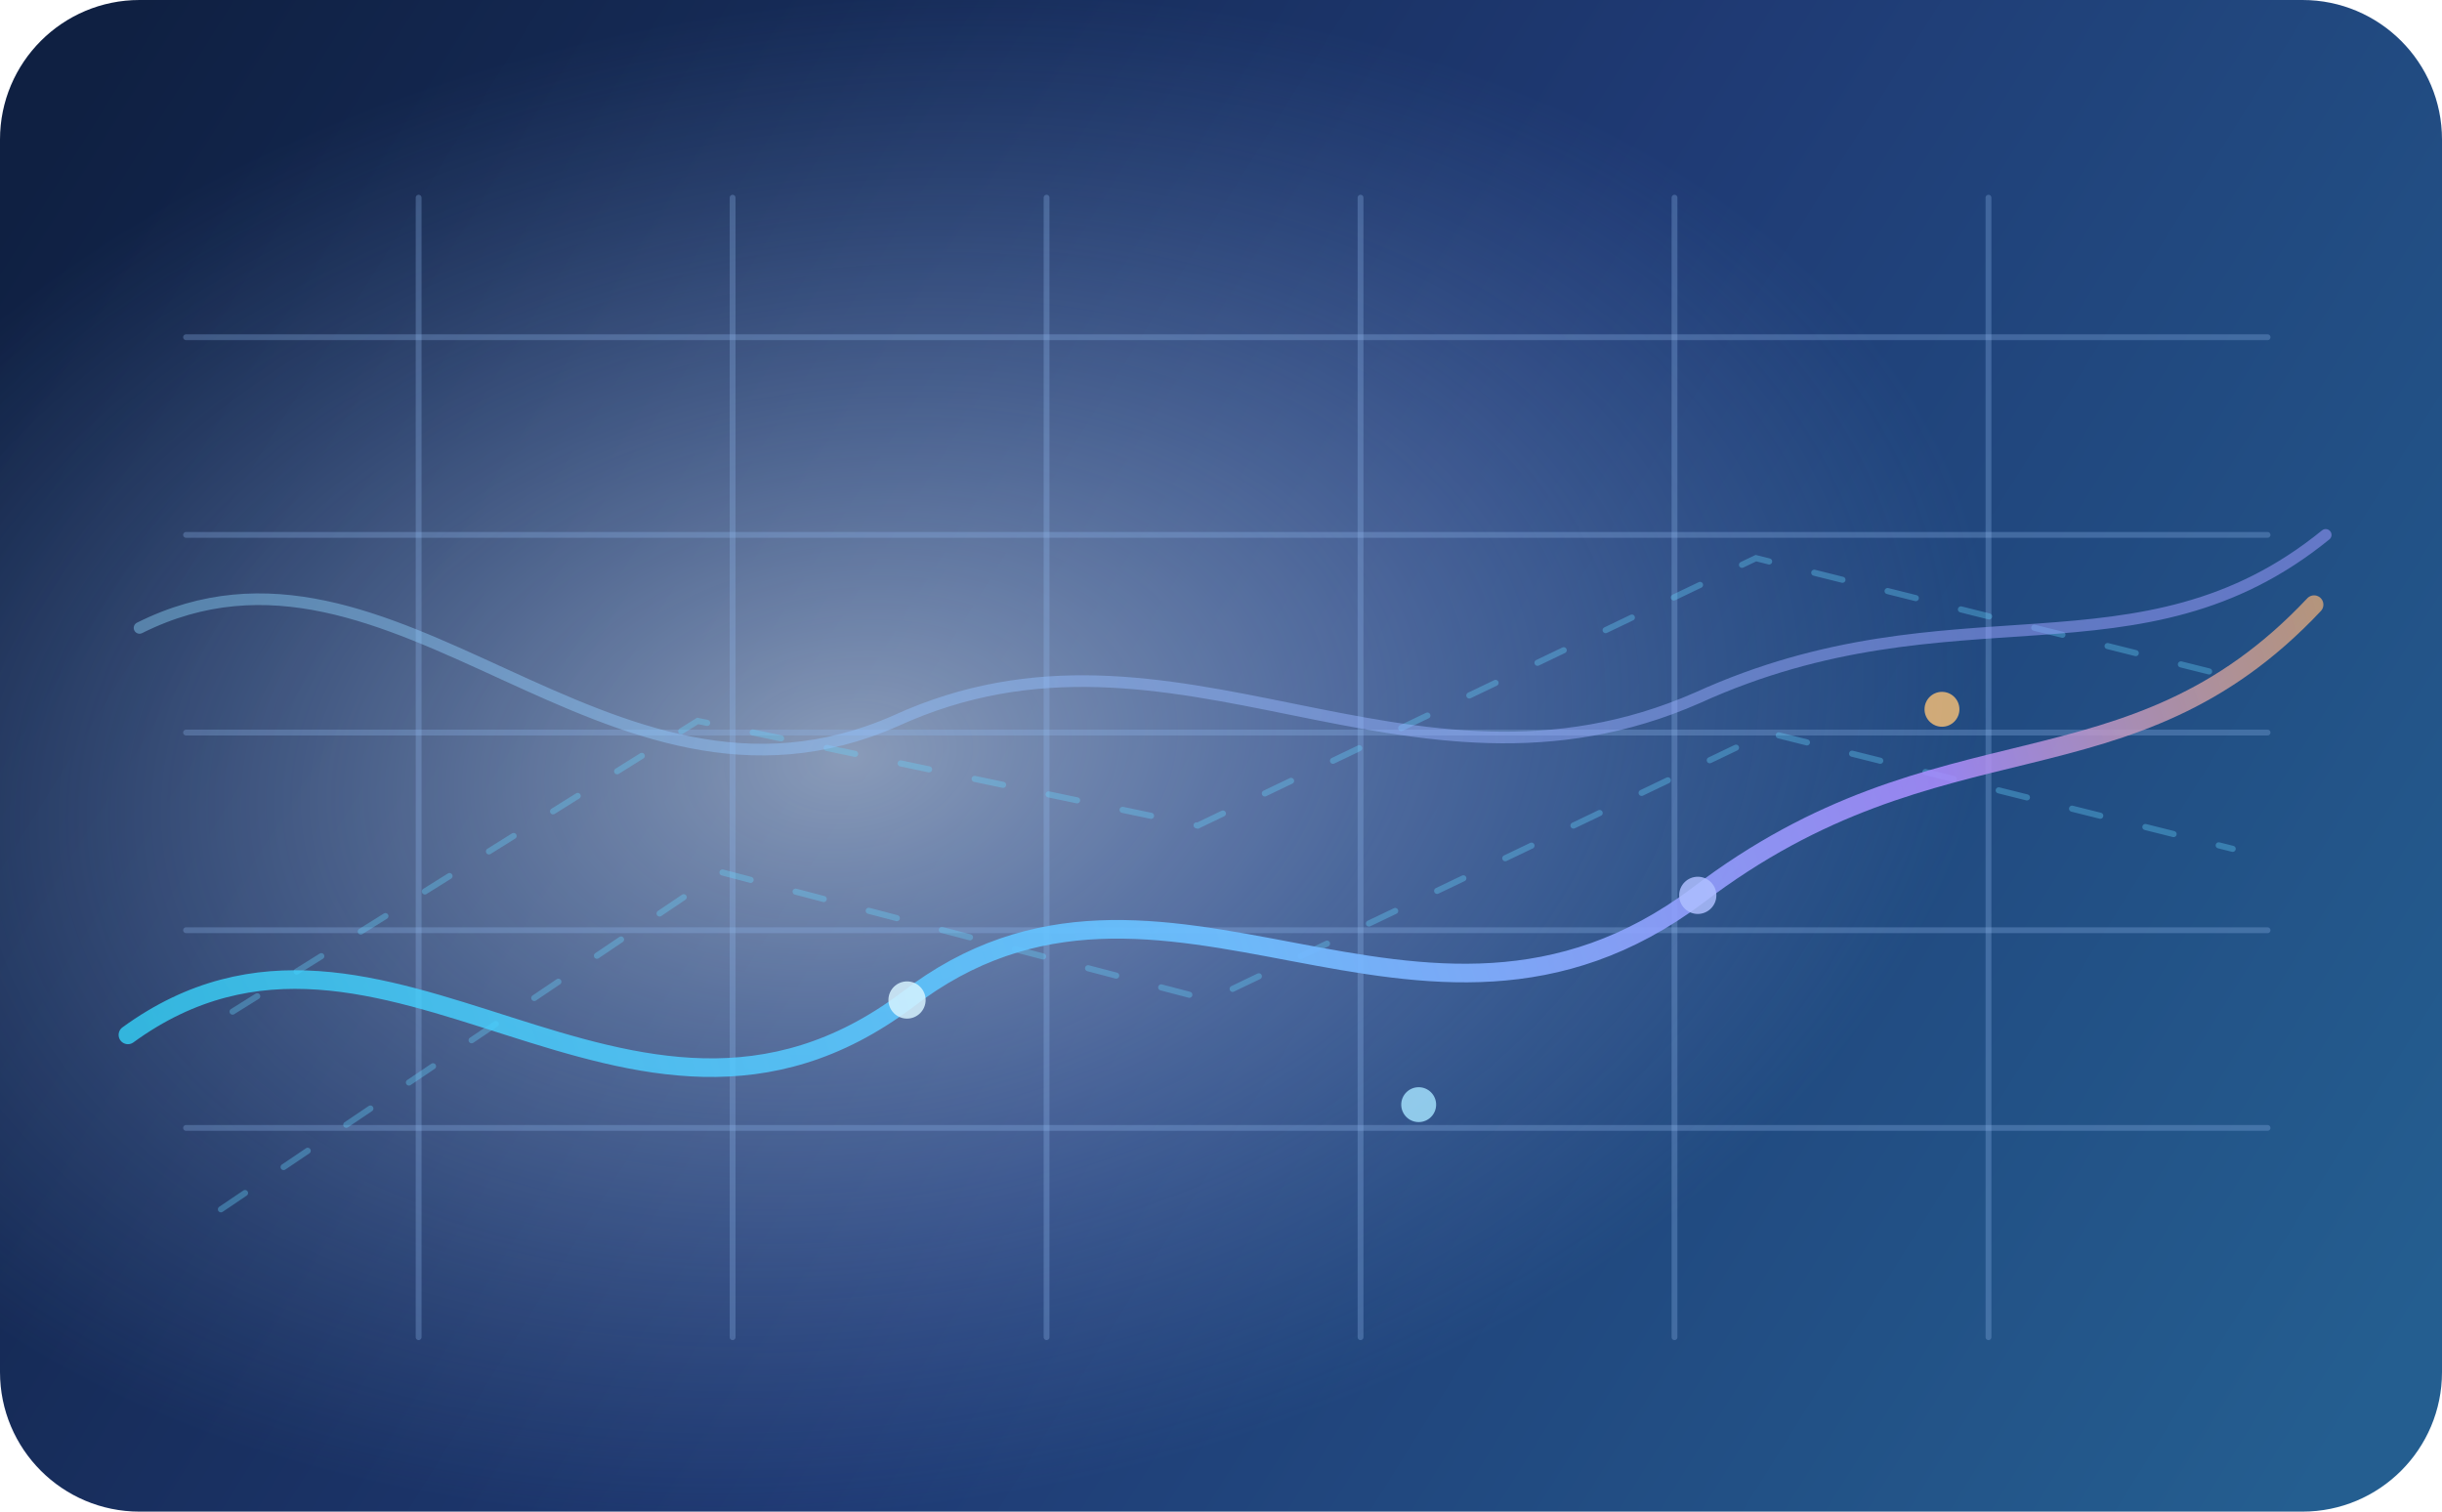
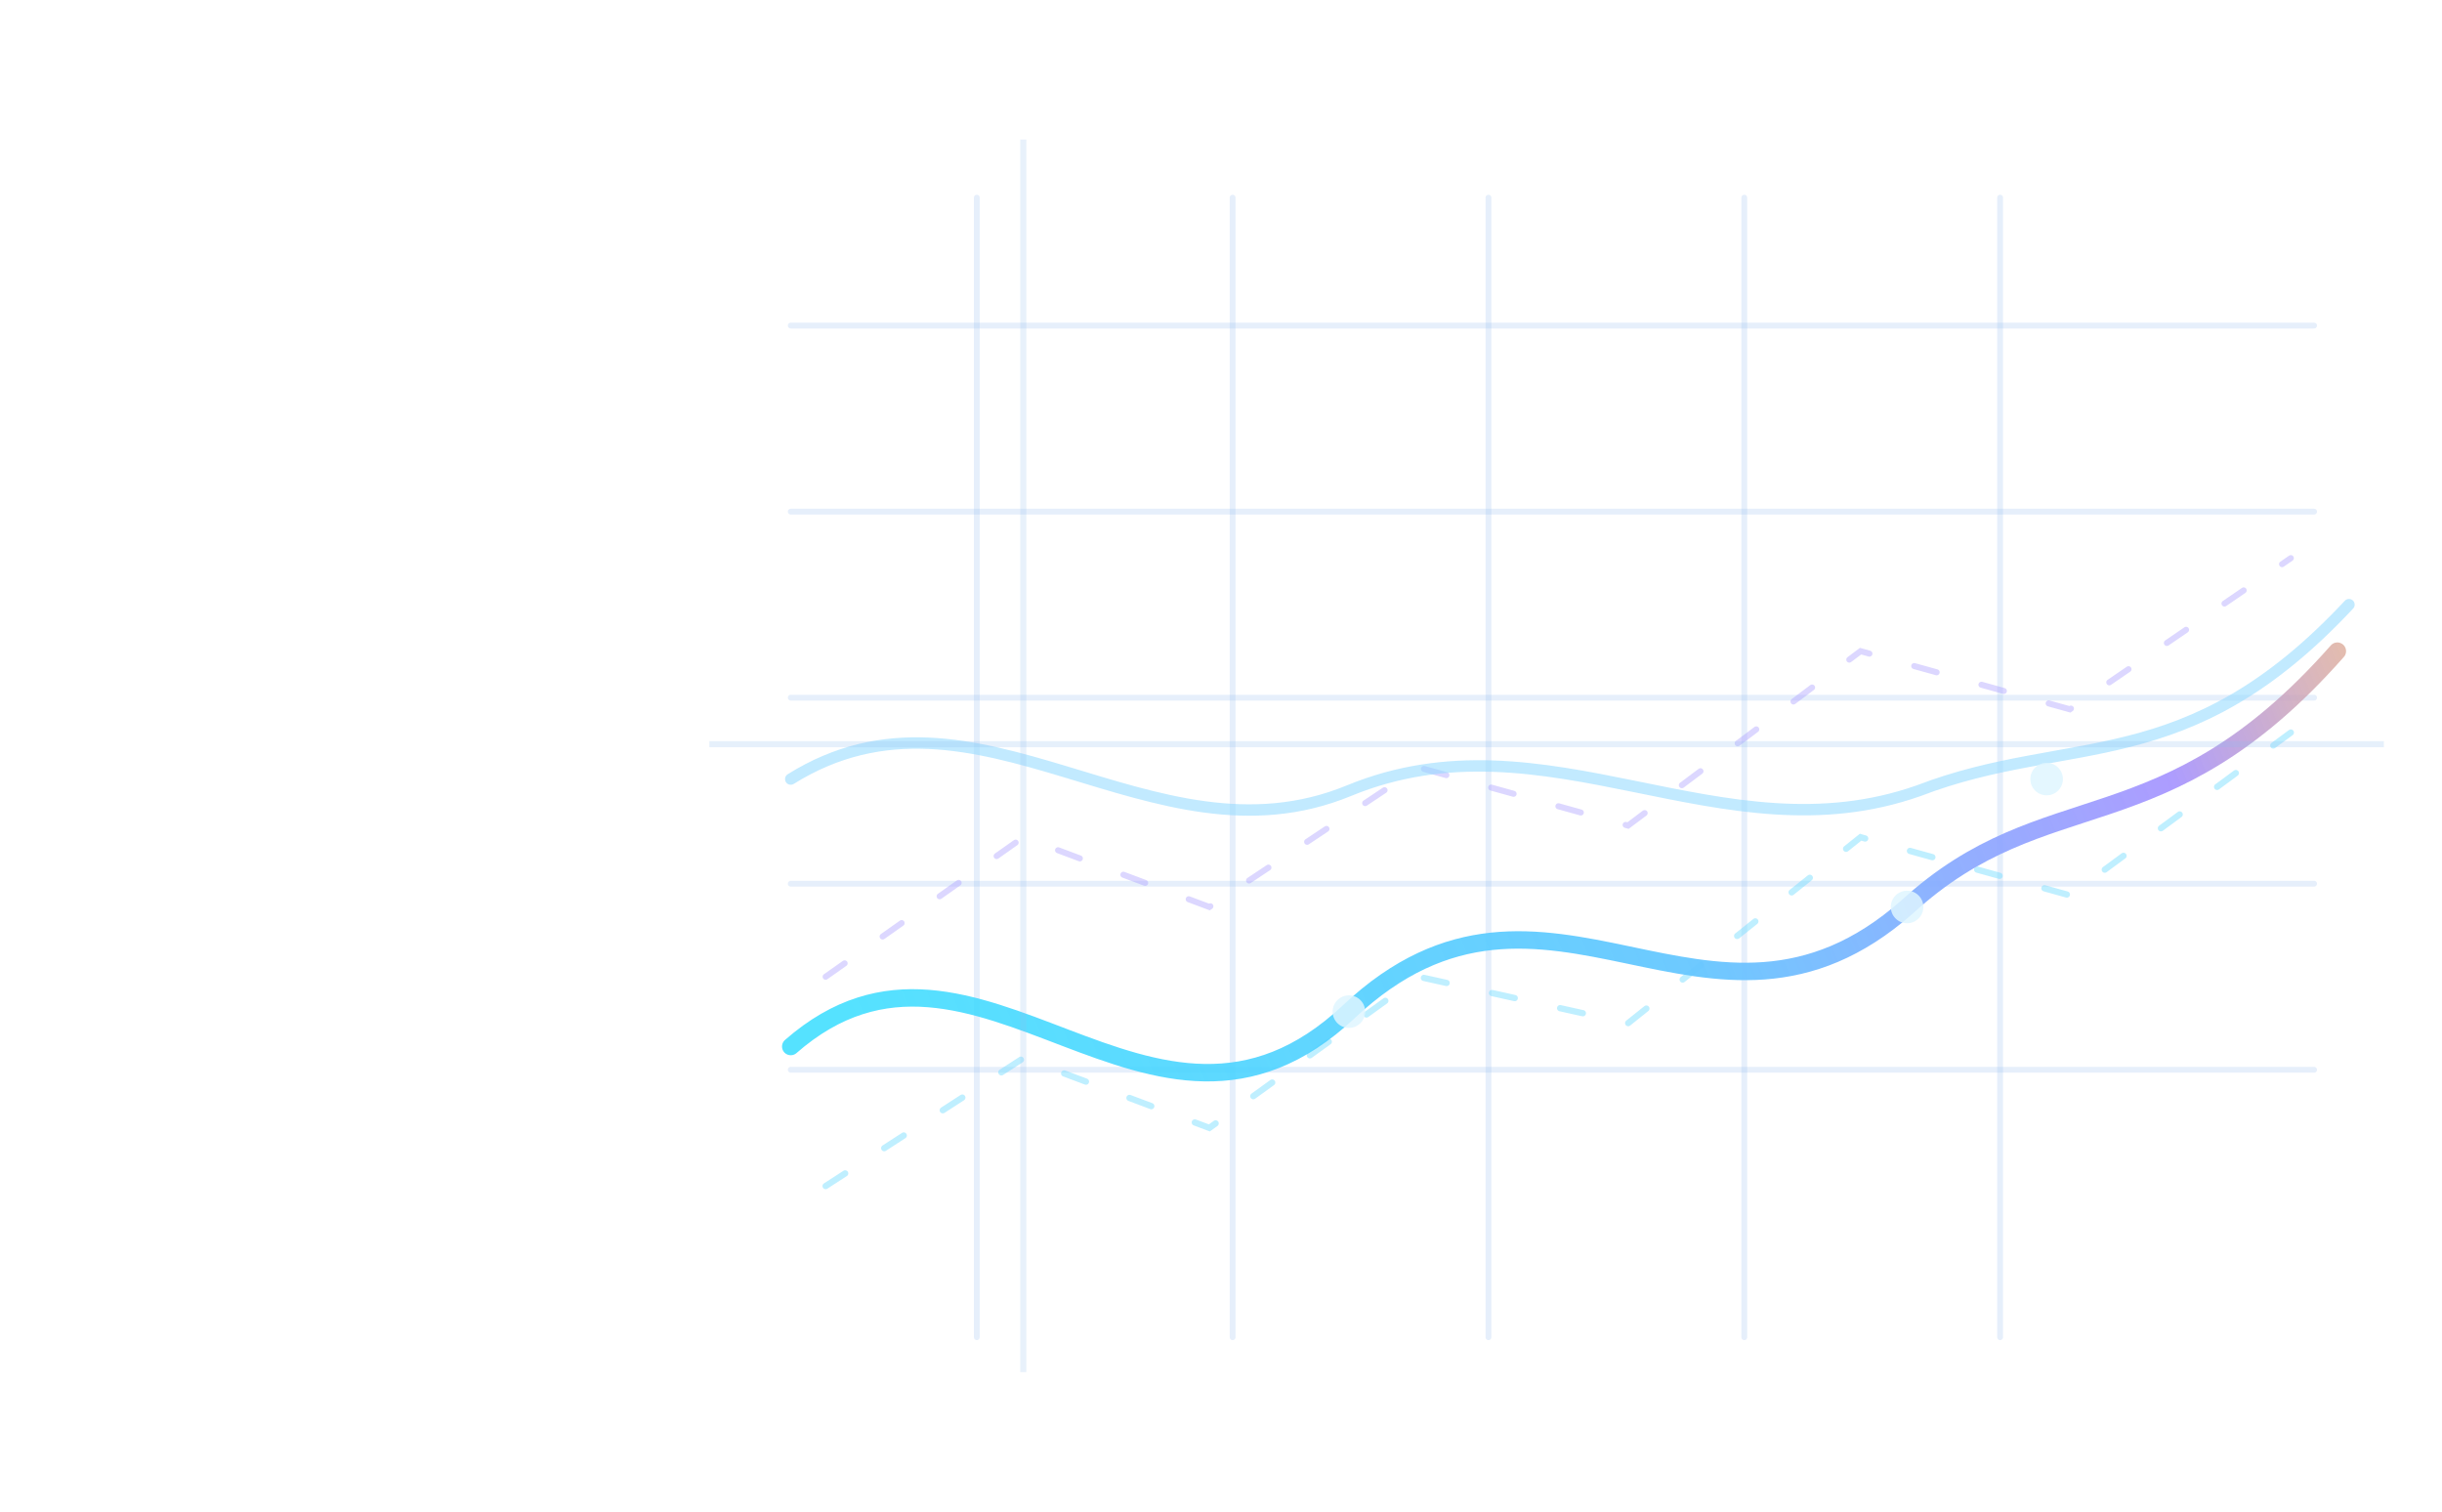
<svg xmlns="http://www.w3.org/2000/svg" width="420" height="260" viewBox="0 0 420 260" fill="none">
  <defs>
-     <linearGradient id="func-a-bg" x1="18" y1="10" x2="402" y2="250" gradientUnits="userSpaceOnUse">
-       <stop stop-color="#0F2042" />
-       <stop offset="0.52" stop-color="#1F3A74" />
-       <stop offset="1" stop-color="#245E90" />
-     </linearGradient>
-     <radialGradient id="func-a-focus" cx="0" cy="0" r="1" gradientUnits="userSpaceOnUse" gradientTransform="translate(146 130) rotate(-8) scale(198 130)">
-       <stop stop-color="#E8F4FF" stop-opacity="0.54" />
-       <stop offset="0.62" stop-color="#B5D2FF" stop-opacity="0.2" />
-       <stop offset="1" stop-color="#93B8EA" stop-opacity="0" />
-     </radialGradient>
-     <linearGradient id="func-a-hero" x1="24" y1="190" x2="396" y2="70" gradientUnits="userSpaceOnUse">
-       <stop offset="0" stop-color="#34D9FF" stop-opacity="0.76" />
-       <stop offset="0.48" stop-color="#6EBEFF" stop-opacity="0.94" />
-       <stop offset="0.8" stop-color="#AB8DFF" stop-opacity="0.86" />
-       <stop offset="1" stop-color="#F0B06A" stop-opacity="0.72" />
-     </linearGradient>
-     <linearGradient id="func-a-secondary" x1="34" y1="86" x2="390" y2="178" gradientUnits="userSpaceOnUse">
-       <stop offset="0" stop-color="#8ED9FF" stop-opacity="0.42" />
-       <stop offset="1" stop-color="#9D99FF" stop-opacity="0.54" />
+     <linearGradient id="funcA-hero" x1="150" y1="182" x2="404" y2="78" gradientUnits="userSpaceOnUse">
+       <stop offset="0" stop-color="#30DBFF" stop-opacity="0.82" />
+       <stop offset="0.5" stop-color="#68C7FF" stop-opacity="0.96" />
+       <stop offset="0.82" stop-color="#A28FFF" stop-opacity="0.88" />
+       <stop offset="1" stop-color="#F0B06E" stop-opacity="0.72" />
    </linearGradient>
  </defs>
-   <rect width="420" height="260" rx="24" fill="url(#func-a-bg)" />
-   <rect width="420" height="260" rx="24" fill="url(#func-a-focus)" />
-   <g stroke="#8FB8EC" stroke-opacity="0.3" stroke-width="1" stroke-linecap="round">
-     <path d="M32 58H390" />
-     <path d="M32 92H390" />
-     <path d="M32 126H390" />
-     <path d="M32 160H390" />
-     <path d="M32 194H390" />
-     <path d="M72 34V230" />
-     <path d="M126 34V230" />
-     <path d="M180 34V230" />
-     <path d="M234 34V230" />
-     <path d="M288 34V230" />
-     <path d="M342 34V230" />
+   <g stroke="#8FB8ED" stroke-opacity="0.22" stroke-width="1" stroke-linecap="round">
+     <path d="M136 56H398" />
+     <path d="M136 88H398" />
+     <path d="M136 120H398" />
+     <path d="M136 152H398" />
+     <path d="M136 184H398" />
+     <path d="M168 34V230" />
+     <path d="M212 34V230" />
+     <path d="M256 34V230" />
+     <path d="M300 34V230" />
+     <path d="M344 34V230" />
  </g>
-   <g stroke="#67D6FF" stroke-opacity="0.34" stroke-width="1.05" stroke-linecap="round" stroke-dasharray="5 8">
-     <path d="M38 208L124 150L208 172L304 126L384 146" />
-     <path d="M40 174L120 124L206 142L302 96L382 116" />
+   <g fill="none" stroke-linecap="round">
+     <path d="M142 204L176 182L208 194L244 168L280 176L320 144L356 154L394 126" stroke="#68D8FF" stroke-opacity="0.42" stroke-width="1.08" stroke-dasharray="4 8" />
+     <path d="M142 168L176 144L208 156L244 132L280 142L320 112L356 122L394 96" stroke="#A79BFF" stroke-opacity="0.4" stroke-width="1.04" stroke-dasharray="4 8" />
+     <path d="M136 180C168 152 198 206 232 174C266 142 294 186 328 156C352 134 372 146 402 112" stroke="url(#funcA-hero)" stroke-width="3" />
+     <path d="M136 134C168 114 198 150 232 136C266 122 296 148 330 136C356 126 376 134 404 104" stroke="#92DAFF" stroke-opacity="0.56" stroke-width="1.96" />
  </g>
-   <path d="M22 178C66 146 108 208 156 172C200 138 244 190 292 154C334 122 366 138 398 104" stroke="url(#func-a-hero)" stroke-width="3.2" stroke-linecap="round" />
-   <path d="M24 108C68 86 104 146 154 124C202 102 242 142 292 120C336 100 368 118 400 92" stroke="url(#func-a-secondary)" stroke-width="2" stroke-linecap="round" />
-   <circle cx="156" cy="172" r="3.2" fill="#D7F4FF" fill-opacity="0.84" />
-   <circle cx="244" cy="190" r="3" fill="#A4E3FF" fill-opacity="0.82" />
-   <circle cx="292" cy="154" r="3.2" fill="#AFC0FF" fill-opacity="0.84" />
-   <circle cx="334" cy="122" r="3" fill="#F0BC77" fill-opacity="0.84" />
+   <g fill="#DFF6FF" fill-opacity="0.84">
+     <circle cx="232" cy="174" r="2.8" />
+     <circle cx="328" cy="156" r="2.8" />
+     <circle cx="352" cy="134" r="2.8" />
+   </g>
+   <path d="M122 128H410" stroke="#90BAEE" stroke-opacity="0.22" stroke-width="1.05" />
+   <path d="M176 24V236" stroke="#90BAEE" stroke-opacity="0.2" stroke-width="1.05" />
</svg>
